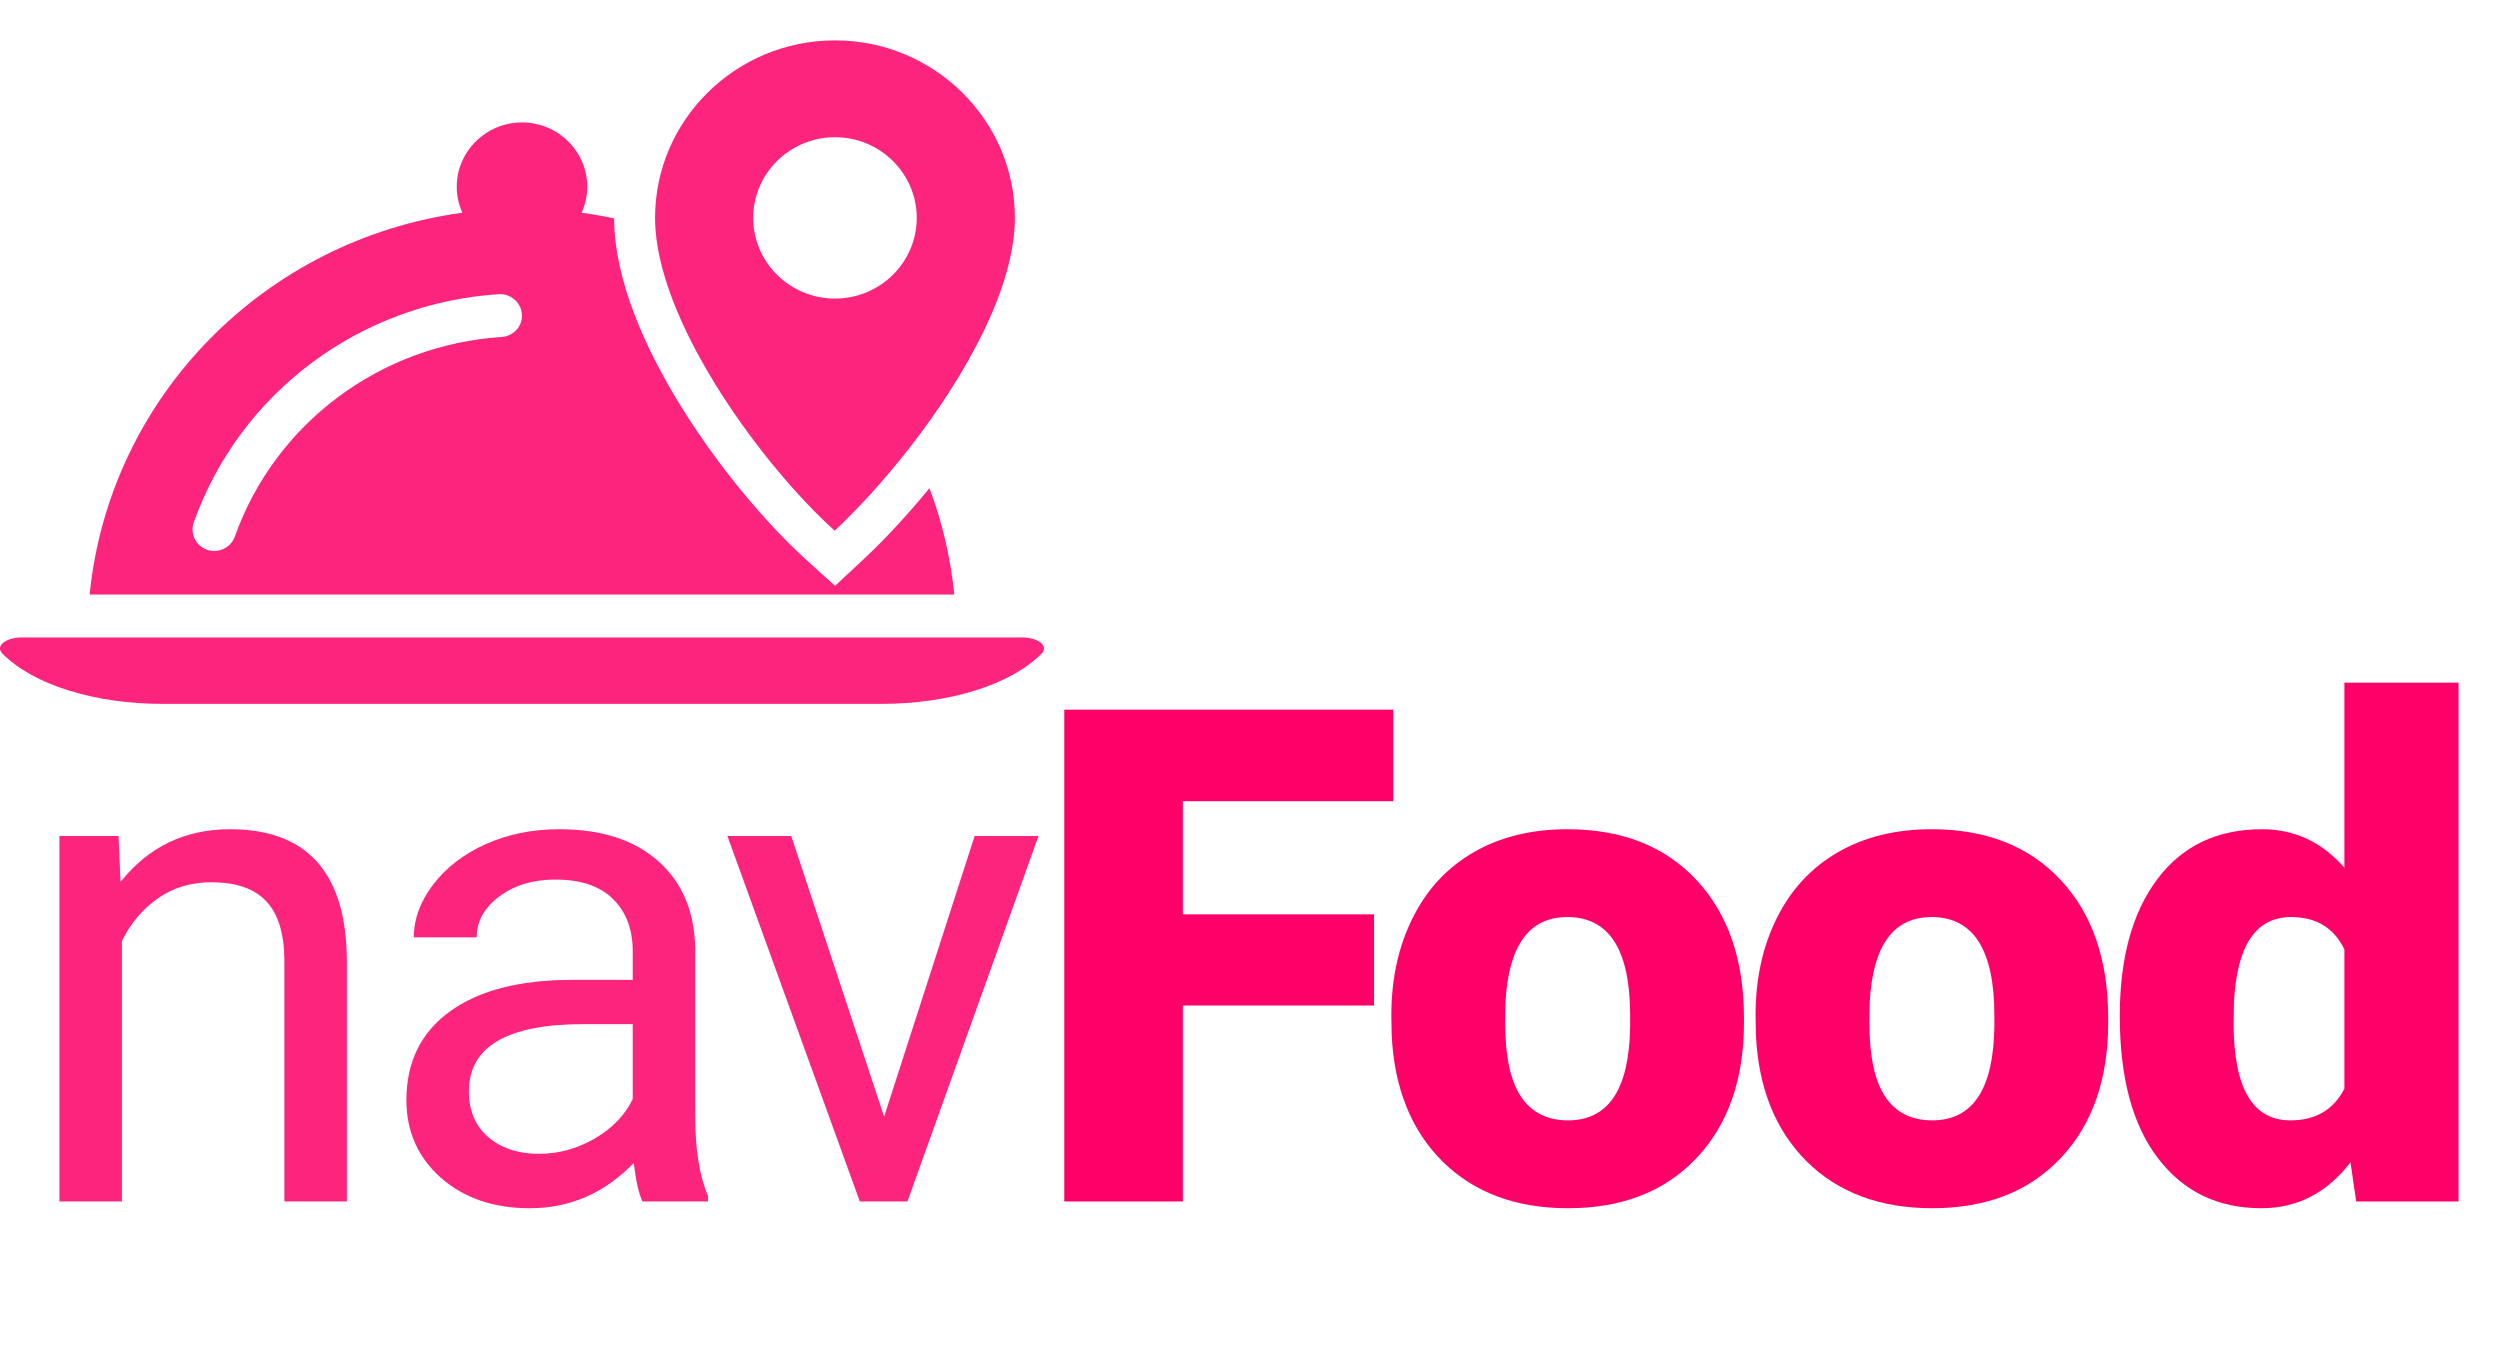
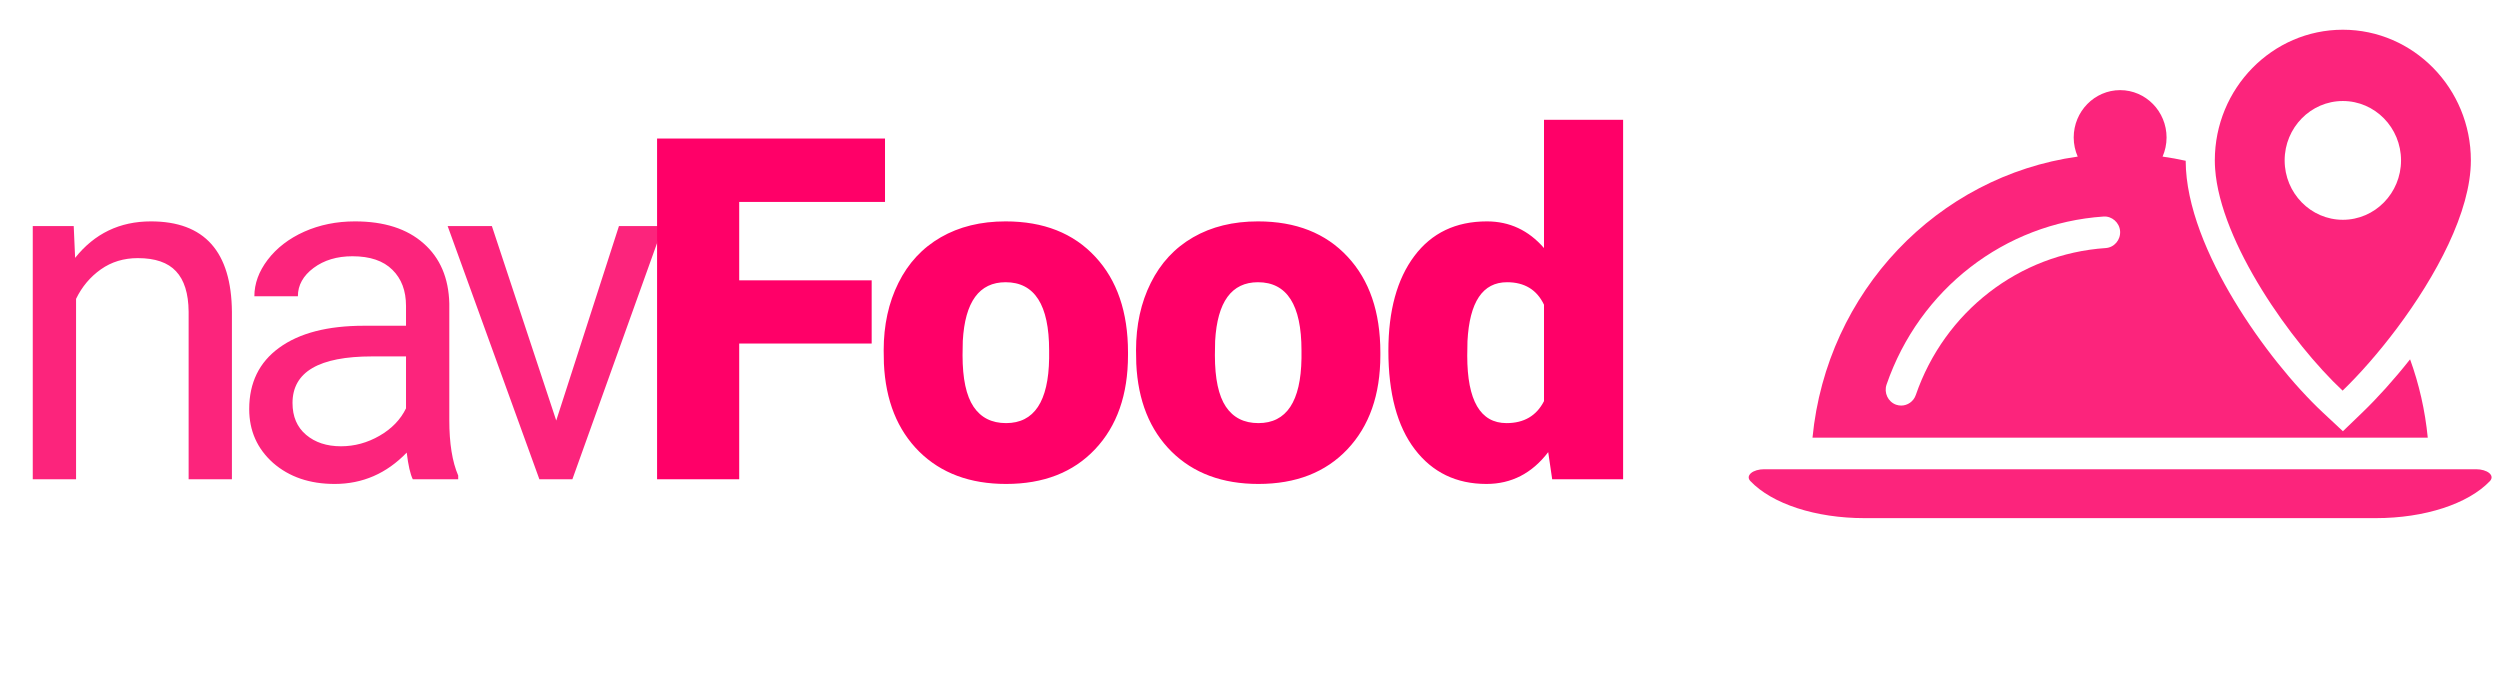
- <svg xmlns="http://www.w3.org/2000/svg" width="206" height="113" viewBox="0 0 206 113" fill="none">
-   <path d="M85.76 52.958C85.43 52.69 84.853 52.526 84.233 52.526H1.792C1.172 52.526 0.595 52.69 0.268 52.958C-0.058 53.226 -0.09 53.562 0.19 53.845C2.706 56.409 7.763 58 13.391 58H72.633C78.257 58 83.315 56.409 85.838 53.847C86.111 53.562 86.086 53.228 85.76 52.958Z" fill="#FC247C" />
-   <path fill-rule="evenodd" clip-rule="evenodd" d="M78.634 48.989C78.326 45.931 77.627 42.993 76.587 40.223C74.719 42.507 72.816 44.538 71.09 46.147L68.809 48.274L66.494 46.182C63.176 43.184 59.282 38.574 56.2 33.623C53.19 28.788 50.617 23.092 50.603 17.995C49.722 17.808 48.83 17.652 47.926 17.53C48.22 16.875 48.389 16.154 48.389 15.394C48.389 12.469 45.977 10.089 43.012 10.089C40.048 10.089 37.636 12.469 37.636 15.394C37.636 16.154 37.804 16.875 38.098 17.53C21.857 19.733 9.032 32.633 7.387 48.989H78.634ZM19.348 44.219C22.678 34.879 31.313 28.422 41.338 27.767C42.328 27.704 43.073 26.862 43.009 25.886C42.941 24.91 42.052 24.178 41.102 24.238C29.639 24.984 19.771 32.365 15.965 43.045C15.639 43.968 16.129 44.975 17.061 45.301C17.259 45.368 17.459 45.4 17.656 45.4C18.395 45.4 19.09 44.944 19.348 44.219Z" fill="#FC247C" />
-   <path fill-rule="evenodd" clip-rule="evenodd" d="M68.802 3.328C60.629 3.328 53.977 9.889 53.977 17.955C53.977 18.264 53.989 18.579 54.012 18.898C54.618 27.149 62.867 38.391 68.773 43.728C70.726 41.907 72.946 39.483 75.063 36.75C79.578 30.925 83.626 23.701 83.626 17.955C83.626 9.889 76.974 3.328 68.802 3.328ZM62.063 17.955C62.063 21.619 65.084 24.603 68.802 24.603C72.519 24.603 75.54 21.619 75.54 17.955C75.54 14.29 72.519 11.307 68.802 11.307C65.085 11.307 62.063 14.29 62.063 17.955Z" fill="#FC247C" />
-   <path d="M9.767 68.886L9.934 72.671C12.235 69.776 15.241 68.329 18.952 68.329C25.316 68.329 28.526 71.919 28.581 79.1V99H23.433V79.072C23.414 76.901 22.913 75.296 21.93 74.257C20.965 73.218 19.453 72.699 17.393 72.699C15.723 72.699 14.257 73.144 12.996 74.035C11.734 74.925 10.751 76.094 10.045 77.541V99H4.896V68.886H9.767ZM52.944 99C52.647 98.406 52.405 97.349 52.22 95.827C49.826 98.314 46.969 99.557 43.648 99.557C40.679 99.557 38.239 98.722 36.328 97.052C34.435 95.363 33.489 93.23 33.489 90.65C33.489 87.515 34.676 85.084 37.051 83.358C39.445 81.614 42.803 80.742 47.127 80.742H52.136V78.376C52.136 76.577 51.598 75.148 50.522 74.09C49.446 73.014 47.859 72.476 45.763 72.476C43.926 72.476 42.386 72.94 41.143 73.868C39.9 74.795 39.278 75.918 39.278 77.235H34.101C34.101 75.732 34.63 74.285 35.688 72.894C36.764 71.483 38.211 70.37 40.029 69.554C41.866 68.737 43.88 68.329 46.069 68.329C49.539 68.329 52.257 69.201 54.224 70.945C56.191 72.671 57.211 75.055 57.285 78.098V91.959C57.285 94.723 57.638 96.922 58.343 98.555V99H52.944ZM44.399 95.076C46.013 95.076 47.544 94.658 48.991 93.823C50.439 92.988 51.487 91.903 52.136 90.567V84.388H48.101C41.792 84.388 38.638 86.234 38.638 89.927C38.638 91.541 39.176 92.803 40.252 93.712C41.328 94.621 42.711 95.076 44.399 95.076ZM72.852 92.014L80.311 68.886H85.572L74.773 99H70.848L59.938 68.886H65.198L72.852 92.014Z" fill="#FC247C" />
-   <path d="M113.218 82.857H97.465V99H87.696V58.477H114.804V66.019H97.465V75.343H113.218V82.857ZM114.646 83.665C114.646 80.659 115.23 77.987 116.399 75.649C117.568 73.293 119.248 71.483 121.437 70.222C123.626 68.96 126.196 68.329 129.146 68.329C133.655 68.329 137.208 69.73 139.806 72.532C142.404 75.315 143.703 79.109 143.703 83.915V84.249C143.703 88.943 142.395 92.673 139.778 95.438C137.181 98.184 133.655 99.557 129.202 99.557C124.916 99.557 121.474 98.276 118.876 95.716C116.279 93.137 114.878 89.648 114.674 85.251L114.646 83.665ZM124.025 84.249C124.025 87.032 124.461 89.073 125.333 90.372C126.206 91.671 127.495 92.32 129.202 92.32C132.542 92.32 134.249 89.751 134.323 84.611V83.665C134.323 78.265 132.598 75.565 129.146 75.565C126.011 75.565 124.313 77.894 124.053 82.551L124.025 84.249ZM144.658 83.665C144.658 80.659 145.242 77.987 146.411 75.649C147.58 73.293 149.259 71.483 151.449 70.222C153.638 68.96 156.208 68.329 159.158 68.329C163.667 68.329 167.22 69.73 169.818 72.532C172.416 75.315 173.714 79.109 173.714 83.915V84.249C173.714 88.943 172.406 92.673 169.79 95.438C167.192 98.184 163.667 99.557 159.214 99.557C154.928 99.557 151.486 98.276 148.888 95.716C146.291 93.137 144.89 89.648 144.686 85.251L144.658 83.665ZM154.037 84.249C154.037 87.032 154.473 89.073 155.345 90.372C156.217 91.671 157.507 92.32 159.214 92.32C162.554 92.32 164.261 89.751 164.335 84.611V83.665C164.335 78.265 162.609 75.565 159.158 75.565C156.023 75.565 154.325 77.894 154.065 82.551L154.037 84.249ZM174.67 83.72C174.67 78.952 175.699 75.194 177.759 72.448C179.819 69.702 182.695 68.329 186.387 68.329C189.077 68.329 191.341 69.387 193.178 71.502V56.25H202.585V99H194.152L193.679 95.772C191.749 98.295 189.3 99.557 186.331 99.557C182.75 99.557 179.911 98.184 177.815 95.438C175.718 92.691 174.67 88.786 174.67 83.72ZM184.049 84.305C184.049 89.648 185.608 92.32 188.725 92.32C190.803 92.32 192.287 91.448 193.178 89.704V78.237C192.324 76.456 190.859 75.565 188.78 75.565C185.886 75.565 184.318 77.903 184.077 82.579L184.049 84.305Z" fill="#FF0068" />
+ <svg xmlns="http://www.w3.org/2000/svg" width="193" height="52" viewBox="0 0 193 52" fill="none">
+   <path d="M192.173 36.523C191.953 36.338 191.568 36.225 191.155 36.225H136.195C135.781 36.225 135.396 36.338 135.179 36.523C134.962 36.708 134.94 36.939 135.126 37.135C136.804 38.903 140.176 40 143.927 40H183.422C187.172 40 190.543 38.903 192.226 37.136C192.407 36.939 192.39 36.709 192.173 36.523Z" fill="#FC247C" />
+   <path fill-rule="evenodd" clip-rule="evenodd" d="M187.423 33.786C187.217 31.677 186.751 29.65 186.058 27.74C184.812 29.315 183.544 30.716 182.393 31.826L180.872 33.292L179.329 31.85C177.118 29.782 174.521 26.603 172.467 23.188C170.46 19.854 168.744 15.926 168.735 12.411C168.148 12.281 167.553 12.174 166.951 12.089C167.147 11.638 167.259 11.141 167.259 10.616C167.259 8.599 165.651 6.958 163.675 6.958C161.699 6.958 160.09 8.599 160.09 10.616C160.09 11.141 160.203 11.638 160.399 12.089C149.572 13.609 141.022 22.506 139.925 33.786H187.423ZM147.899 30.496C150.119 24.055 155.875 19.601 162.559 19.15C163.218 19.106 163.716 18.526 163.672 17.852C163.627 17.179 163.034 16.674 162.401 16.716C154.759 17.231 148.181 22.32 145.643 29.686C145.426 30.323 145.753 31.017 146.374 31.242C146.506 31.288 146.64 31.31 146.771 31.31C147.263 31.31 147.727 30.996 147.899 30.496Z" fill="#FC247C" />
+   <path fill-rule="evenodd" clip-rule="evenodd" d="M180.868 2.295C175.419 2.295 170.984 6.82 170.984 12.383C170.984 12.596 170.992 12.813 171.008 13.033C171.412 18.723 176.912 26.476 180.849 30.157C182.15 28.902 183.63 27.229 185.042 25.345C188.052 21.328 190.751 16.346 190.751 12.383C190.751 6.82 186.316 2.295 180.868 2.295ZM176.375 12.383C176.375 14.91 178.39 16.968 180.868 16.968C183.346 16.968 185.36 14.91 185.36 12.383C185.36 9.855 183.346 7.798 180.868 7.798C178.39 7.798 176.375 9.855 176.375 12.383Z" fill="#FC247C" />
+   <path d="M5.691 17.452L5.799 19.909C7.293 18.03 9.244 17.091 11.653 17.091C15.784 17.091 17.868 19.421 17.904 24.082V37H14.562V24.064C14.55 22.655 14.224 21.613 13.586 20.939C12.96 20.265 11.978 19.927 10.641 19.927C9.557 19.927 8.606 20.216 7.787 20.794C6.968 21.373 6.329 22.131 5.872 23.071V37H2.529V17.452H5.691ZM31.868 37C31.675 36.615 31.518 35.928 31.398 34.94C29.844 36.554 27.989 37.361 25.834 37.361C23.906 37.361 22.323 36.819 21.082 35.735C19.854 34.639 19.239 33.254 19.239 31.58C19.239 29.545 20.01 27.967 21.552 26.847C23.105 25.715 25.285 25.148 28.092 25.148H31.344V23.613C31.344 22.445 30.994 21.517 30.296 20.831C29.597 20.132 28.568 19.783 27.207 19.783C26.014 19.783 25.015 20.084 24.207 20.686C23.401 21.288 22.997 22.017 22.997 22.872H19.637C19.637 21.896 19.98 20.957 20.666 20.054C21.365 19.138 22.305 18.416 23.485 17.886C24.677 17.356 25.984 17.091 27.405 17.091C29.658 17.091 31.422 17.657 32.699 18.789C33.975 19.909 34.638 21.457 34.686 23.432V32.429C34.686 34.224 34.915 35.651 35.373 36.711V37H31.868ZM26.321 34.453C27.369 34.453 28.363 34.182 29.302 33.64C30.242 33.098 30.922 32.393 31.344 31.526V27.515H28.724C24.629 27.515 22.582 28.713 22.582 31.11C22.582 32.158 22.931 32.977 23.629 33.567C24.328 34.158 25.225 34.453 26.321 34.453ZM42.941 32.465L47.783 17.452H51.197L44.188 37H41.64L34.558 17.452H37.973L42.941 32.465Z" fill="#FC247C" />
+   <path d="M67.293 26.521H57.067V37H50.726V10.695H68.323V15.591H57.067V21.644H67.293V26.521ZM68.22 27.045C68.22 25.094 68.6 23.36 69.358 21.842C70.117 20.313 71.207 19.138 72.628 18.319C74.05 17.5 75.718 17.091 77.633 17.091C80.559 17.091 82.866 18 84.552 19.819C86.238 21.625 87.082 24.088 87.082 27.208V27.425C87.082 30.472 86.232 32.893 84.534 34.688C82.848 36.47 80.559 37.361 77.669 37.361C74.887 37.361 72.653 36.53 70.966 34.868C69.28 33.194 68.371 30.93 68.238 28.075L68.22 27.045ZM74.309 27.425C74.309 29.231 74.592 30.556 75.158 31.399C75.724 32.242 76.561 32.664 77.669 32.664C79.837 32.664 80.945 30.996 80.993 27.66V27.045C80.993 23.541 79.873 21.788 77.633 21.788C75.597 21.788 74.495 23.3 74.327 26.323L74.309 27.425ZM87.702 27.045C87.702 25.094 88.081 23.36 88.84 21.842C89.599 20.313 90.689 19.138 92.11 18.319C93.531 17.5 95.199 17.091 97.114 17.091C100.041 17.091 102.347 18 104.034 19.819C105.72 21.625 106.563 24.088 106.563 27.208V27.425C106.563 30.472 105.714 32.893 104.016 34.688C102.329 36.47 100.041 37.361 97.15 37.361C94.368 37.361 92.134 36.53 90.448 34.868C88.761 33.194 87.852 30.93 87.72 28.075L87.702 27.045ZM93.79 27.425C93.79 29.231 94.073 30.556 94.639 31.399C95.205 32.242 96.042 32.664 97.15 32.664C99.318 32.664 100.426 30.996 100.475 27.66V27.045C100.475 23.541 99.354 21.788 97.114 21.788C95.079 21.788 93.977 23.3 93.808 26.323L93.79 27.425ZM107.183 27.081C107.183 23.986 107.851 21.547 109.188 19.765C110.525 17.982 112.392 17.091 114.789 17.091C116.535 17.091 118.005 17.777 119.197 19.15V9.25H125.304V37H119.829L119.522 34.904C118.27 36.542 116.68 37.361 114.753 37.361C112.428 37.361 110.585 36.47 109.224 34.688C107.863 32.905 107.183 30.37 107.183 27.081ZM113.271 27.461C113.271 30.93 114.283 32.664 116.306 32.664C117.655 32.664 118.619 32.098 119.197 30.966V23.523C118.643 22.366 117.692 21.788 116.343 21.788C114.464 21.788 113.446 23.306 113.289 26.341L113.271 27.461Z" fill="#FF0068" />
</svg>
